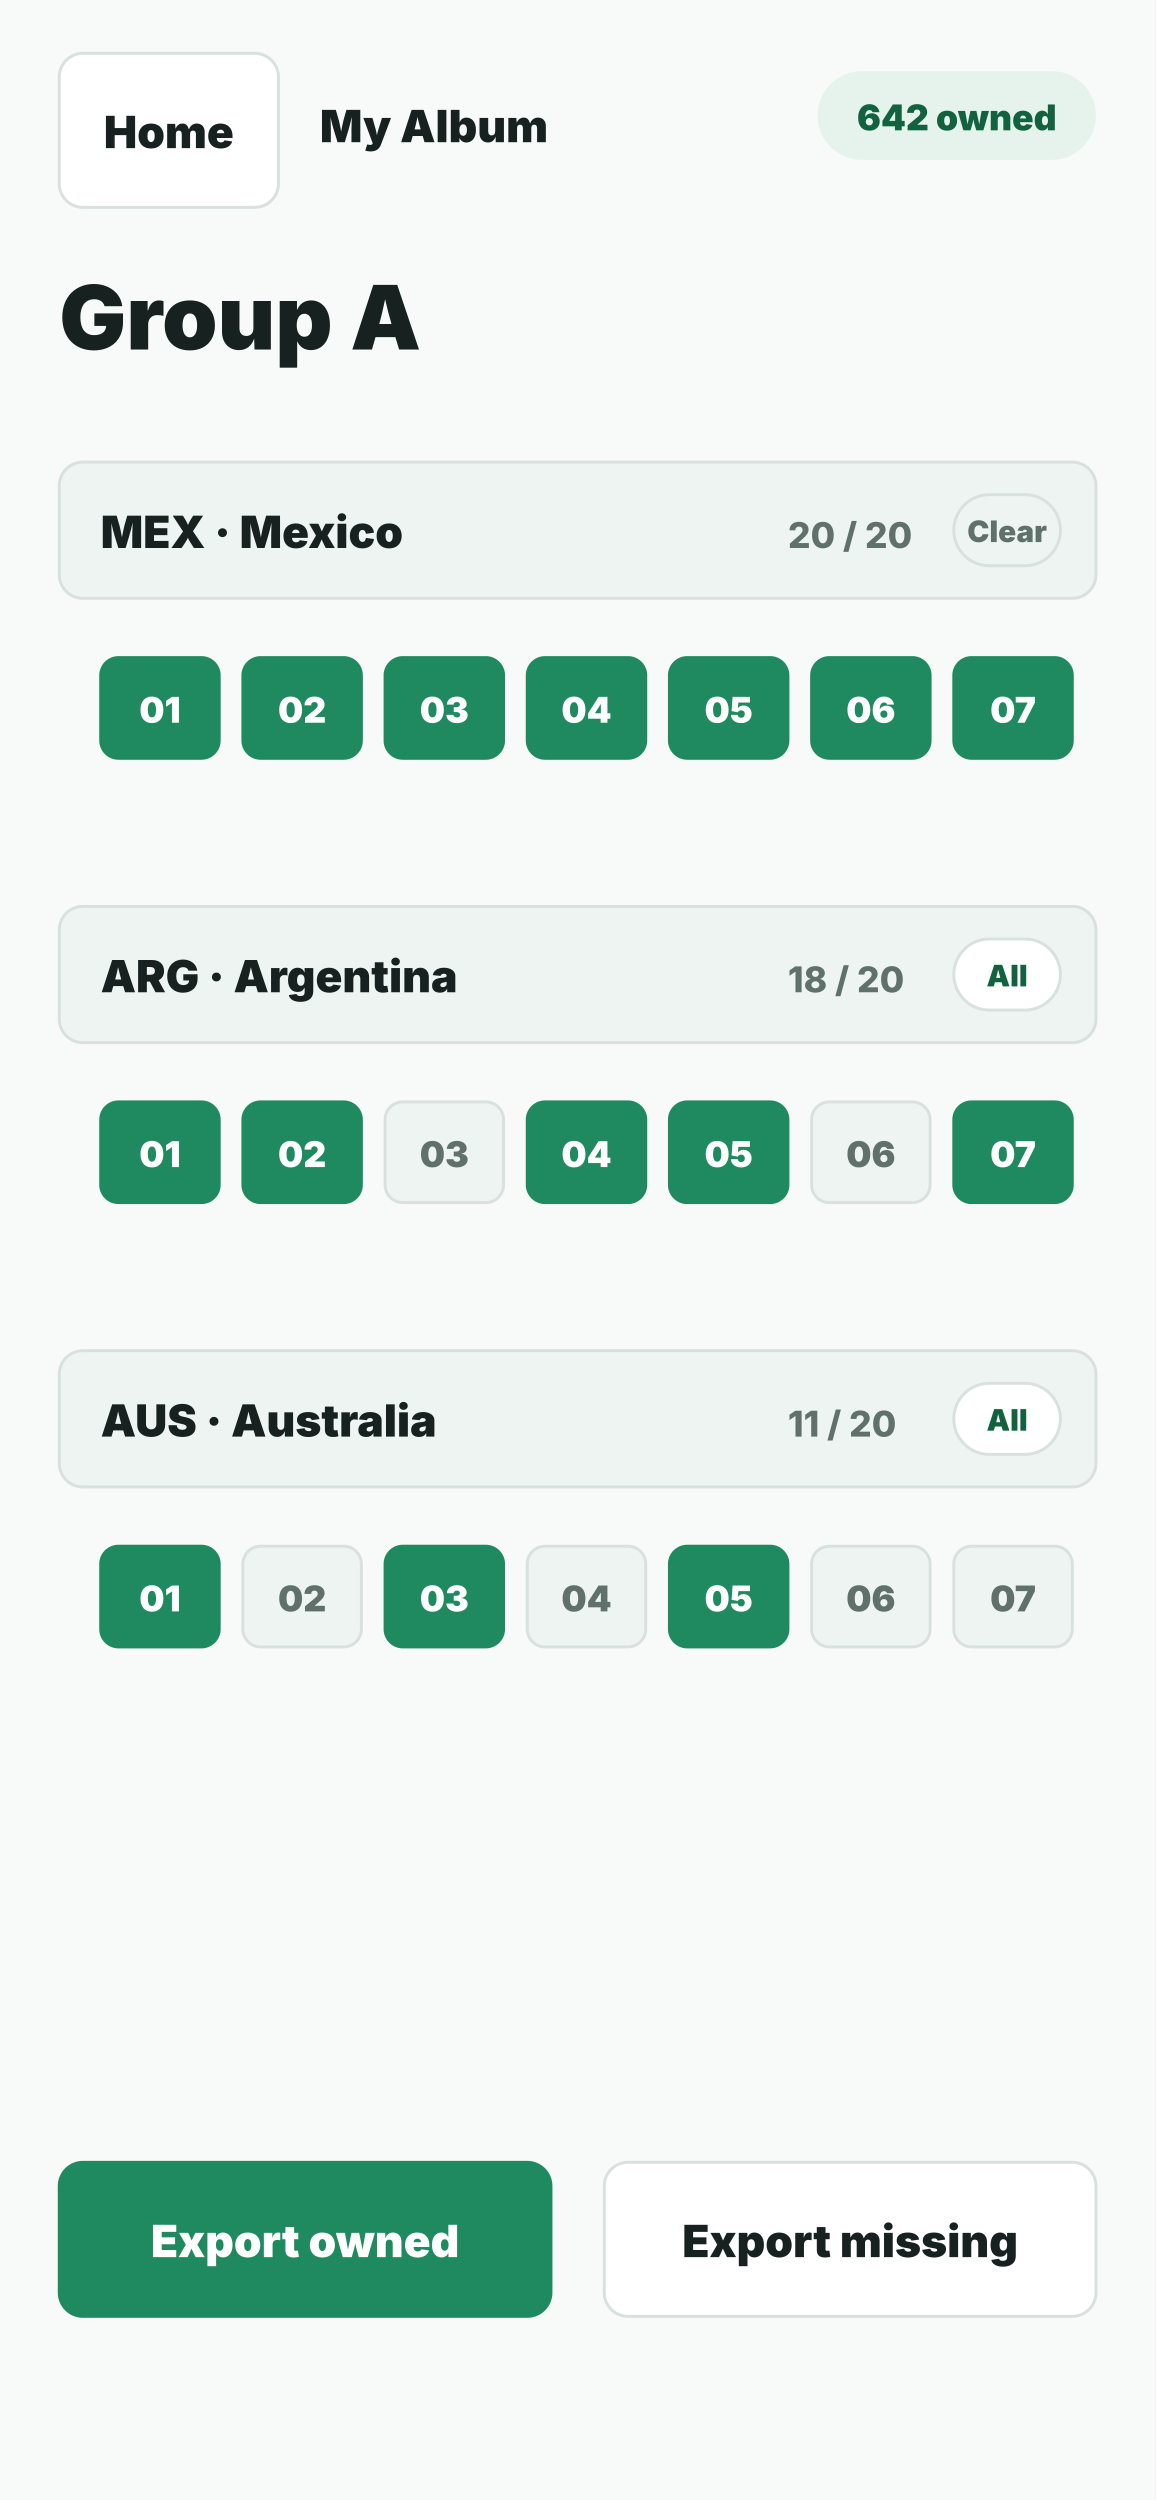
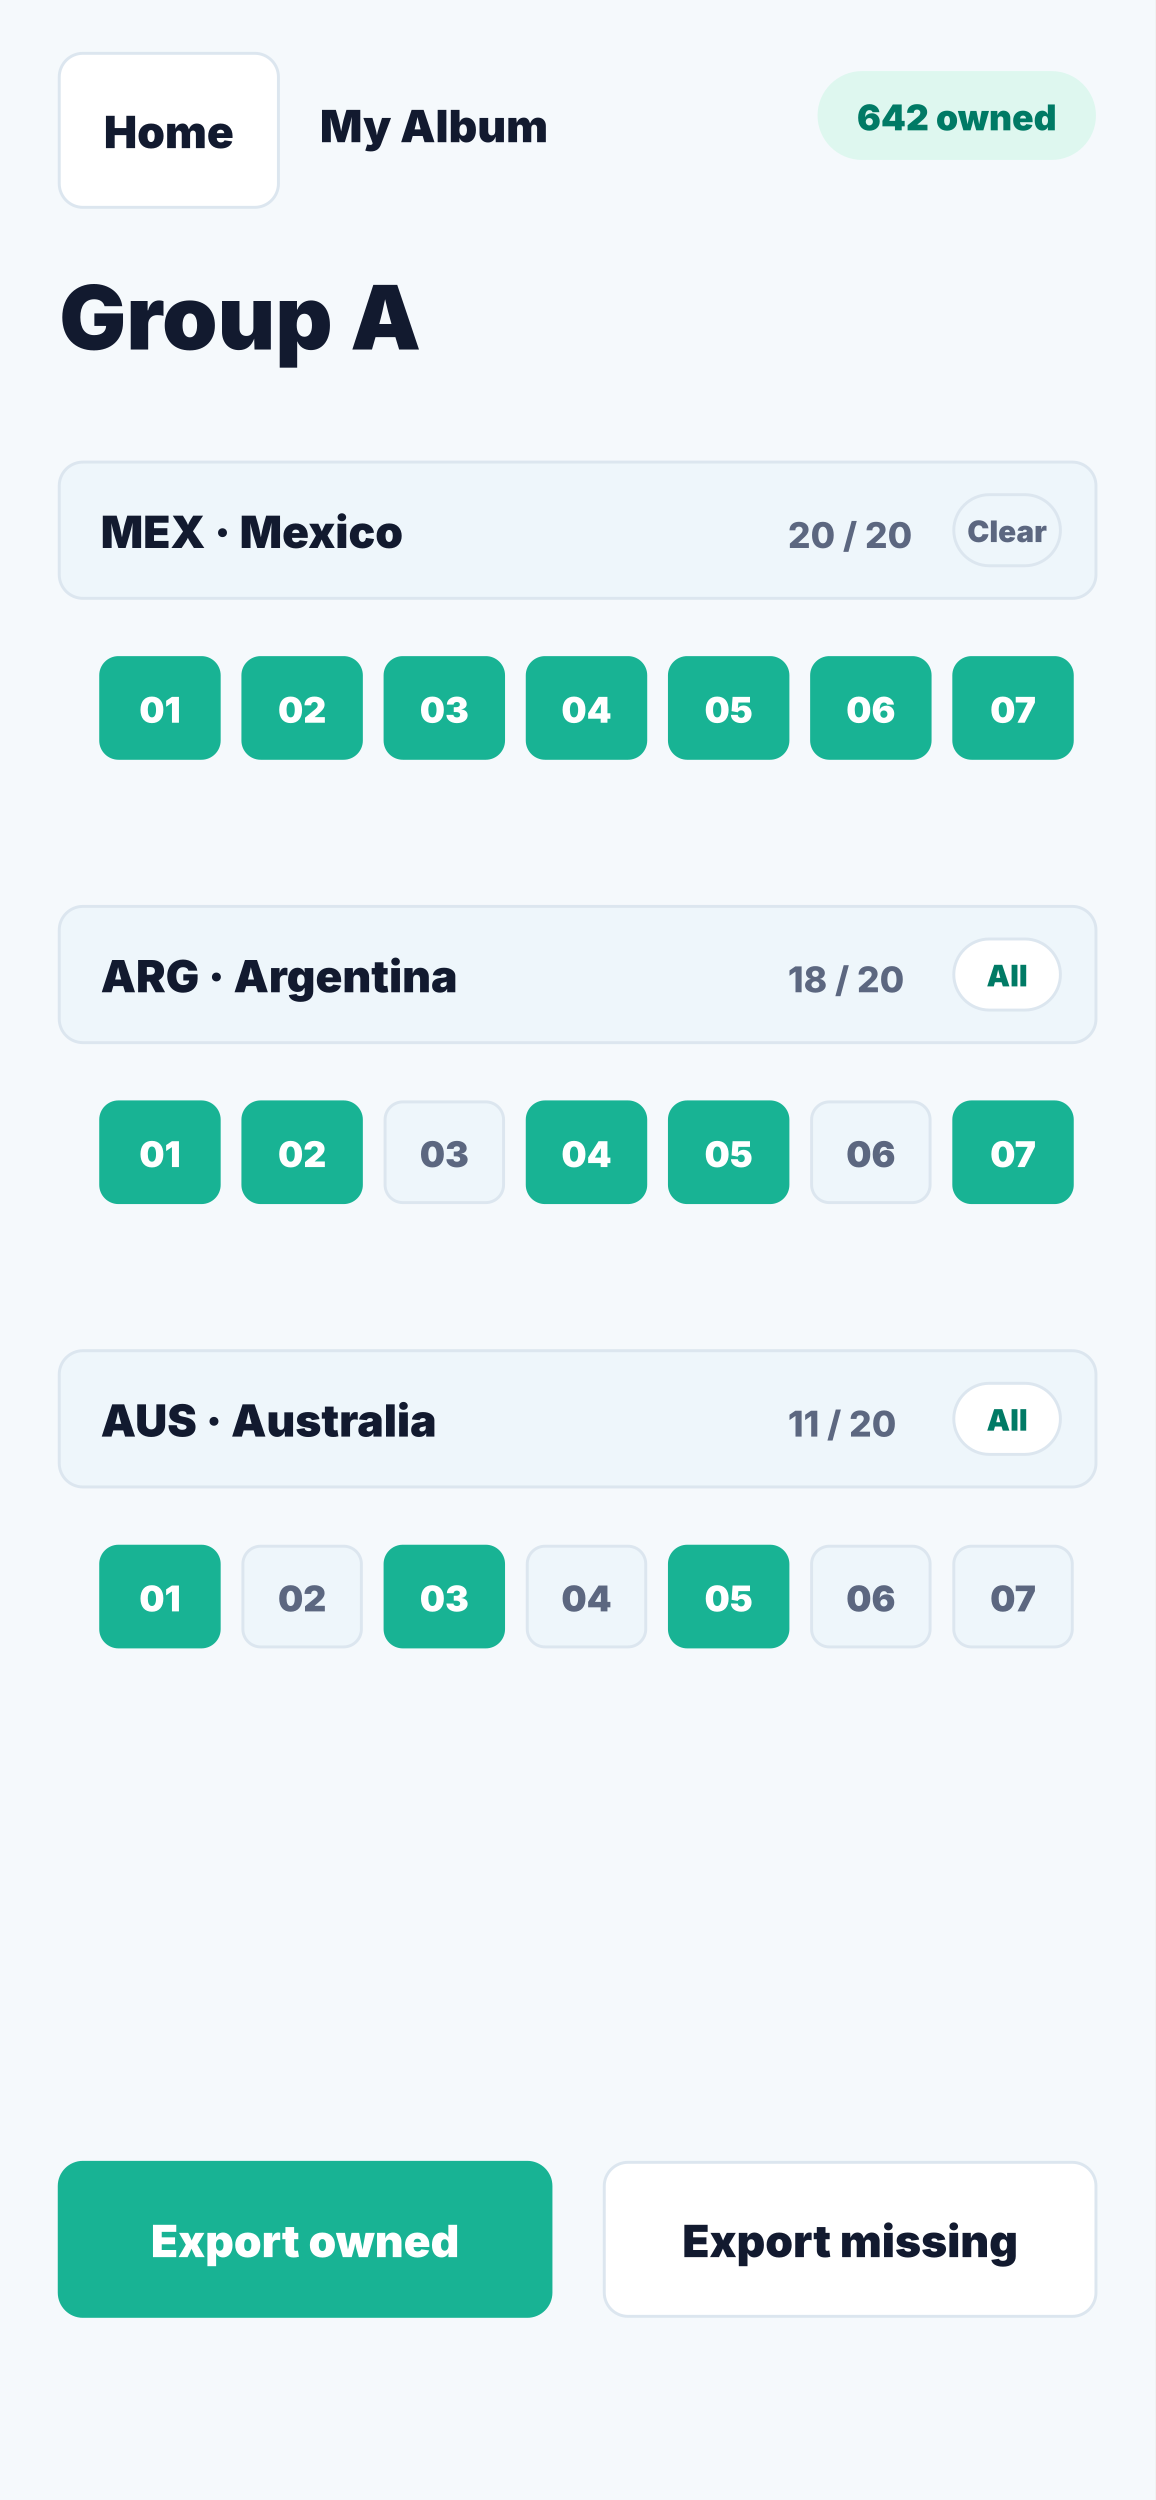
<svg xmlns="http://www.w3.org/2000/svg" width="1170" height="2532" viewBox="0 0 390 844">
-   <rect x="0" y="0" width="390" height="844" rx="0" fill="#f7faf8" stroke="none" />
-   <text x="20" y="48" fill="#17211f" font-family="Inter, ui-sans-serif, system-ui, -apple-system, BlinkMacSystemFont, Segoe UI, sans-serif" font-size="15" font-weight="900" letter-spacing="0" />
-   <rect x="20" y="18" width="74" height="52" rx="8" fill="#ffffff" stroke="#d8e1dd" />
-   <text x="57" y="50" fill="#17211f" font-family="Inter, ui-sans-serif, system-ui, -apple-system, BlinkMacSystemFont, Segoe UI, sans-serif" font-size="15" font-weight="850" letter-spacing="0" text-anchor="middle">Home</text>
-   <text x="108" y="48" fill="#17211f" font-family="Inter, ui-sans-serif, system-ui, -apple-system, BlinkMacSystemFont, Segoe UI, sans-serif" font-size="15" font-weight="900" letter-spacing="0">My Album</text>
-   <rect x="276" y="24" width="94" height="30" rx="15" fill="#e6f3ed" stroke="none" />
-   <text x="323" y="44" fill="#12613f" font-family="Inter, ui-sans-serif, system-ui, -apple-system, BlinkMacSystemFont, Segoe UI, sans-serif" font-size="12" font-weight="850" letter-spacing="0" text-anchor="middle">642 owned</text>
-   <text x="20" y="118" fill="#17211f" font-family="Inter, ui-sans-serif, system-ui, -apple-system, BlinkMacSystemFont, Segoe UI, sans-serif" font-size="30" font-weight="900" letter-spacing="0">Group A</text>
-   <rect x="20" y="156" width="350" height="46" rx="8" fill="#eef4f1" stroke="#d8e1dd" />
-   <text x="34" y="185" fill="#17211f" font-family="Inter, ui-sans-serif, system-ui, -apple-system, BlinkMacSystemFont, Segoe UI, sans-serif" font-size="15" font-weight="900" letter-spacing="0">MEX · Mexico</text>
-   <text x="266" y="185" fill="#60706b" font-family="Inter, ui-sans-serif, system-ui, -apple-system, BlinkMacSystemFont, Segoe UI, sans-serif" font-size="12" font-weight="800" letter-spacing="0">20 / 20</text>
-   <rect x="322" y="167" width="36" height="24" rx="12" fill="#eef4f1" stroke="#d8e1dd" />
-   <text x="340" y="183" fill="#60706b" font-family="Inter, ui-sans-serif, system-ui, -apple-system, BlinkMacSystemFont, Segoe UI, sans-serif" font-size="10" font-weight="900" letter-spacing="0" text-anchor="middle">Clear</text>
-   <rect x="34" y="222" width="40" height="34" rx="6" fill="#1f8a5f" stroke="#1f8a5f" />
+   <rect x="0" y="0" width="390" height="844" rx="0" fill="#f5f9fc" stroke="none" />
+   <rect x="20" y="18" width="74" height="52" rx="8" fill="#ffffff" stroke="#dce6ef" />
+   <text x="57" y="50" fill="#121a2f" font-family="Inter, ui-sans-serif, system-ui, -apple-system, BlinkMacSystemFont, Segoe UI, sans-serif" font-size="15" font-weight="850" letter-spacing="0" text-anchor="middle">Home</text>
+   <text x="108" y="48" fill="#121a2f" font-family="Inter, ui-sans-serif, system-ui, -apple-system, BlinkMacSystemFont, Segoe UI, sans-serif" font-size="15" font-weight="900" letter-spacing="0">My Album</text>
+   <rect x="276" y="24" width="94" height="30" rx="15" fill="#def7ef" stroke="none" />
+   <text x="323" y="44" fill="#007a65" font-family="Inter, ui-sans-serif, system-ui, -apple-system, BlinkMacSystemFont, Segoe UI, sans-serif" font-size="12" font-weight="850" letter-spacing="0" text-anchor="middle">642 owned</text>
+   <text x="20" y="118" fill="#121a2f" font-family="Inter, ui-sans-serif, system-ui, -apple-system, BlinkMacSystemFont, Segoe UI, sans-serif" font-size="30" font-weight="900" letter-spacing="0">Group A</text>
+   <rect x="20" y="156" width="350" height="46" rx="8" fill="#eef6fb" stroke="#dce6ef" />
+   <text x="34" y="185" fill="#121a2f" font-family="Inter, ui-sans-serif, system-ui, -apple-system, BlinkMacSystemFont, Segoe UI, sans-serif" font-size="15" font-weight="900" letter-spacing="0">MEX · Mexico</text>
+   <text x="266" y="185" fill="#5c6780" font-family="Inter, ui-sans-serif, system-ui, -apple-system, BlinkMacSystemFont, Segoe UI, sans-serif" font-size="12" font-weight="800" letter-spacing="0">20 / 20</text>
+   <rect x="322" y="167" width="36" height="24" rx="12" fill="#eef6fb" stroke="#dce6ef" />
+   <text x="340" y="183" fill="#5c6780" font-family="Inter, ui-sans-serif, system-ui, -apple-system, BlinkMacSystemFont, Segoe UI, sans-serif" font-size="10" font-weight="900" letter-spacing="0" text-anchor="middle">Clear</text>
+   <rect x="34" y="222" width="40" height="34" rx="6" fill="#18b394" stroke="#18b394" />
  <text x="54" y="244" fill="#ffffff" font-family="Inter, ui-sans-serif, system-ui, -apple-system, BlinkMacSystemFont, Segoe UI, sans-serif" font-size="12" font-weight="900" letter-spacing="0" text-anchor="middle">01</text>
-   <rect x="82" y="222" width="40" height="34" rx="6" fill="#1f8a5f" stroke="#1f8a5f" />
+   <rect x="82" y="222" width="40" height="34" rx="6" fill="#18b394" stroke="#18b394" />
  <text x="102" y="244" fill="#ffffff" font-family="Inter, ui-sans-serif, system-ui, -apple-system, BlinkMacSystemFont, Segoe UI, sans-serif" font-size="12" font-weight="900" letter-spacing="0" text-anchor="middle">02</text>
-   <rect x="130" y="222" width="40" height="34" rx="6" fill="#1f8a5f" stroke="#1f8a5f" />
+   <rect x="130" y="222" width="40" height="34" rx="6" fill="#18b394" stroke="#18b394" />
  <text x="150" y="244" fill="#ffffff" font-family="Inter, ui-sans-serif, system-ui, -apple-system, BlinkMacSystemFont, Segoe UI, sans-serif" font-size="12" font-weight="900" letter-spacing="0" text-anchor="middle">03</text>
-   <rect x="178" y="222" width="40" height="34" rx="6" fill="#1f8a5f" stroke="#1f8a5f" />
+   <rect x="178" y="222" width="40" height="34" rx="6" fill="#18b394" stroke="#18b394" />
  <text x="198" y="244" fill="#ffffff" font-family="Inter, ui-sans-serif, system-ui, -apple-system, BlinkMacSystemFont, Segoe UI, sans-serif" font-size="12" font-weight="900" letter-spacing="0" text-anchor="middle">04</text>
-   <rect x="226" y="222" width="40" height="34" rx="6" fill="#1f8a5f" stroke="#1f8a5f" />
+   <rect x="226" y="222" width="40" height="34" rx="6" fill="#18b394" stroke="#18b394" />
  <text x="246" y="244" fill="#ffffff" font-family="Inter, ui-sans-serif, system-ui, -apple-system, BlinkMacSystemFont, Segoe UI, sans-serif" font-size="12" font-weight="900" letter-spacing="0" text-anchor="middle">05</text>
-   <rect x="274" y="222" width="40" height="34" rx="6" fill="#1f8a5f" stroke="#1f8a5f" />
+   <rect x="274" y="222" width="40" height="34" rx="6" fill="#18b394" stroke="#18b394" />
  <text x="294" y="244" fill="#ffffff" font-family="Inter, ui-sans-serif, system-ui, -apple-system, BlinkMacSystemFont, Segoe UI, sans-serif" font-size="12" font-weight="900" letter-spacing="0" text-anchor="middle">06</text>
-   <rect x="322" y="222" width="40" height="34" rx="6" fill="#1f8a5f" stroke="#1f8a5f" />
+   <rect x="322" y="222" width="40" height="34" rx="6" fill="#18b394" stroke="#18b394" />
  <text x="342" y="244" fill="#ffffff" font-family="Inter, ui-sans-serif, system-ui, -apple-system, BlinkMacSystemFont, Segoe UI, sans-serif" font-size="12" font-weight="900" letter-spacing="0" text-anchor="middle">07</text>
-   <rect x="20" y="306" width="350" height="46" rx="8" fill="#eef4f1" stroke="#d8e1dd" />
-   <text x="34" y="335" fill="#17211f" font-family="Inter, ui-sans-serif, system-ui, -apple-system, BlinkMacSystemFont, Segoe UI, sans-serif" font-size="15" font-weight="900" letter-spacing="0">ARG · Argentina</text>
-   <text x="266" y="335" fill="#60706b" font-family="Inter, ui-sans-serif, system-ui, -apple-system, BlinkMacSystemFont, Segoe UI, sans-serif" font-size="12" font-weight="800" letter-spacing="0">18 / 20</text>
-   <rect x="322" y="317" width="36" height="24" rx="12" fill="#ffffff" stroke="#d8e1dd" />
-   <text x="340" y="333" fill="#12613f" font-family="Inter, ui-sans-serif, system-ui, -apple-system, BlinkMacSystemFont, Segoe UI, sans-serif" font-size="10" font-weight="900" letter-spacing="0" text-anchor="middle">All</text>
-   <rect x="34" y="372" width="40" height="34" rx="6" fill="#1f8a5f" stroke="#1f8a5f" />
+   <rect x="20" y="306" width="350" height="46" rx="8" fill="#eef6fb" stroke="#dce6ef" />
+   <text x="34" y="335" fill="#121a2f" font-family="Inter, ui-sans-serif, system-ui, -apple-system, BlinkMacSystemFont, Segoe UI, sans-serif" font-size="15" font-weight="900" letter-spacing="0">ARG · Argentina</text>
+   <text x="266" y="335" fill="#5c6780" font-family="Inter, ui-sans-serif, system-ui, -apple-system, BlinkMacSystemFont, Segoe UI, sans-serif" font-size="12" font-weight="800" letter-spacing="0">18 / 20</text>
+   <rect x="322" y="317" width="36" height="24" rx="12" fill="#ffffff" stroke="#dce6ef" />
+   <text x="340" y="333" fill="#007a65" font-family="Inter, ui-sans-serif, system-ui, -apple-system, BlinkMacSystemFont, Segoe UI, sans-serif" font-size="10" font-weight="900" letter-spacing="0" text-anchor="middle">All</text>
+   <rect x="34" y="372" width="40" height="34" rx="6" fill="#18b394" stroke="#18b394" />
  <text x="54" y="394" fill="#ffffff" font-family="Inter, ui-sans-serif, system-ui, -apple-system, BlinkMacSystemFont, Segoe UI, sans-serif" font-size="12" font-weight="900" letter-spacing="0" text-anchor="middle">01</text>
-   <rect x="82" y="372" width="40" height="34" rx="6" fill="#1f8a5f" stroke="#1f8a5f" />
+   <rect x="82" y="372" width="40" height="34" rx="6" fill="#18b394" stroke="#18b394" />
  <text x="102" y="394" fill="#ffffff" font-family="Inter, ui-sans-serif, system-ui, -apple-system, BlinkMacSystemFont, Segoe UI, sans-serif" font-size="12" font-weight="900" letter-spacing="0" text-anchor="middle">02</text>
-   <rect x="130" y="372" width="40" height="34" rx="6" fill="#eef4f1" stroke="#d8e1dd" />
-   <text x="150" y="394" fill="#60706b" font-family="Inter, ui-sans-serif, system-ui, -apple-system, BlinkMacSystemFont, Segoe UI, sans-serif" font-size="12" font-weight="900" letter-spacing="0" text-anchor="middle">03</text>
-   <rect x="178" y="372" width="40" height="34" rx="6" fill="#1f8a5f" stroke="#1f8a5f" />
+   <rect x="130" y="372" width="40" height="34" rx="6" fill="#eef6fb" stroke="#dce6ef" />
+   <text x="150" y="394" fill="#5c6780" font-family="Inter, ui-sans-serif, system-ui, -apple-system, BlinkMacSystemFont, Segoe UI, sans-serif" font-size="12" font-weight="900" letter-spacing="0" text-anchor="middle">03</text>
+   <rect x="178" y="372" width="40" height="34" rx="6" fill="#18b394" stroke="#18b394" />
  <text x="198" y="394" fill="#ffffff" font-family="Inter, ui-sans-serif, system-ui, -apple-system, BlinkMacSystemFont, Segoe UI, sans-serif" font-size="12" font-weight="900" letter-spacing="0" text-anchor="middle">04</text>
-   <rect x="226" y="372" width="40" height="34" rx="6" fill="#1f8a5f" stroke="#1f8a5f" />
+   <rect x="226" y="372" width="40" height="34" rx="6" fill="#18b394" stroke="#18b394" />
  <text x="246" y="394" fill="#ffffff" font-family="Inter, ui-sans-serif, system-ui, -apple-system, BlinkMacSystemFont, Segoe UI, sans-serif" font-size="12" font-weight="900" letter-spacing="0" text-anchor="middle">05</text>
-   <rect x="274" y="372" width="40" height="34" rx="6" fill="#eef4f1" stroke="#d8e1dd" />
-   <text x="294" y="394" fill="#60706b" font-family="Inter, ui-sans-serif, system-ui, -apple-system, BlinkMacSystemFont, Segoe UI, sans-serif" font-size="12" font-weight="900" letter-spacing="0" text-anchor="middle">06</text>
-   <rect x="322" y="372" width="40" height="34" rx="6" fill="#1f8a5f" stroke="#1f8a5f" />
+   <rect x="274" y="372" width="40" height="34" rx="6" fill="#eef6fb" stroke="#dce6ef" />
+   <text x="294" y="394" fill="#5c6780" font-family="Inter, ui-sans-serif, system-ui, -apple-system, BlinkMacSystemFont, Segoe UI, sans-serif" font-size="12" font-weight="900" letter-spacing="0" text-anchor="middle">06</text>
+   <rect x="322" y="372" width="40" height="34" rx="6" fill="#18b394" stroke="#18b394" />
  <text x="342" y="394" fill="#ffffff" font-family="Inter, ui-sans-serif, system-ui, -apple-system, BlinkMacSystemFont, Segoe UI, sans-serif" font-size="12" font-weight="900" letter-spacing="0" text-anchor="middle">07</text>
-   <rect x="20" y="456" width="350" height="46" rx="8" fill="#eef4f1" stroke="#d8e1dd" />
-   <text x="34" y="485" fill="#17211f" font-family="Inter, ui-sans-serif, system-ui, -apple-system, BlinkMacSystemFont, Segoe UI, sans-serif" font-size="15" font-weight="900" letter-spacing="0">AUS · Australia</text>
-   <text x="266" y="485" fill="#60706b" font-family="Inter, ui-sans-serif, system-ui, -apple-system, BlinkMacSystemFont, Segoe UI, sans-serif" font-size="12" font-weight="800" letter-spacing="0">11 / 20</text>
-   <rect x="322" y="467" width="36" height="24" rx="12" fill="#ffffff" stroke="#d8e1dd" />
-   <text x="340" y="483" fill="#12613f" font-family="Inter, ui-sans-serif, system-ui, -apple-system, BlinkMacSystemFont, Segoe UI, sans-serif" font-size="10" font-weight="900" letter-spacing="0" text-anchor="middle">All</text>
-   <rect x="34" y="522" width="40" height="34" rx="6" fill="#1f8a5f" stroke="#1f8a5f" />
+   <rect x="20" y="456" width="350" height="46" rx="8" fill="#eef6fb" stroke="#dce6ef" />
+   <text x="34" y="485" fill="#121a2f" font-family="Inter, ui-sans-serif, system-ui, -apple-system, BlinkMacSystemFont, Segoe UI, sans-serif" font-size="15" font-weight="900" letter-spacing="0">AUS · Australia</text>
+   <text x="266" y="485" fill="#5c6780" font-family="Inter, ui-sans-serif, system-ui, -apple-system, BlinkMacSystemFont, Segoe UI, sans-serif" font-size="12" font-weight="800" letter-spacing="0">11 / 20</text>
+   <rect x="322" y="467" width="36" height="24" rx="12" fill="#ffffff" stroke="#dce6ef" />
+   <text x="340" y="483" fill="#007a65" font-family="Inter, ui-sans-serif, system-ui, -apple-system, BlinkMacSystemFont, Segoe UI, sans-serif" font-size="10" font-weight="900" letter-spacing="0" text-anchor="middle">All</text>
+   <rect x="34" y="522" width="40" height="34" rx="6" fill="#18b394" stroke="#18b394" />
  <text x="54" y="544" fill="#ffffff" font-family="Inter, ui-sans-serif, system-ui, -apple-system, BlinkMacSystemFont, Segoe UI, sans-serif" font-size="12" font-weight="900" letter-spacing="0" text-anchor="middle">01</text>
-   <rect x="82" y="522" width="40" height="34" rx="6" fill="#eef4f1" stroke="#d8e1dd" />
-   <text x="102" y="544" fill="#60706b" font-family="Inter, ui-sans-serif, system-ui, -apple-system, BlinkMacSystemFont, Segoe UI, sans-serif" font-size="12" font-weight="900" letter-spacing="0" text-anchor="middle">02</text>
-   <rect x="130" y="522" width="40" height="34" rx="6" fill="#1f8a5f" stroke="#1f8a5f" />
+   <rect x="82" y="522" width="40" height="34" rx="6" fill="#eef6fb" stroke="#dce6ef" />
+   <text x="102" y="544" fill="#5c6780" font-family="Inter, ui-sans-serif, system-ui, -apple-system, BlinkMacSystemFont, Segoe UI, sans-serif" font-size="12" font-weight="900" letter-spacing="0" text-anchor="middle">02</text>
+   <rect x="130" y="522" width="40" height="34" rx="6" fill="#18b394" stroke="#18b394" />
  <text x="150" y="544" fill="#ffffff" font-family="Inter, ui-sans-serif, system-ui, -apple-system, BlinkMacSystemFont, Segoe UI, sans-serif" font-size="12" font-weight="900" letter-spacing="0" text-anchor="middle">03</text>
-   <rect x="178" y="522" width="40" height="34" rx="6" fill="#eef4f1" stroke="#d8e1dd" />
-   <text x="198" y="544" fill="#60706b" font-family="Inter, ui-sans-serif, system-ui, -apple-system, BlinkMacSystemFont, Segoe UI, sans-serif" font-size="12" font-weight="900" letter-spacing="0" text-anchor="middle">04</text>
-   <rect x="226" y="522" width="40" height="34" rx="6" fill="#1f8a5f" stroke="#1f8a5f" />
+   <rect x="178" y="522" width="40" height="34" rx="6" fill="#eef6fb" stroke="#dce6ef" />
+   <text x="198" y="544" fill="#5c6780" font-family="Inter, ui-sans-serif, system-ui, -apple-system, BlinkMacSystemFont, Segoe UI, sans-serif" font-size="12" font-weight="900" letter-spacing="0" text-anchor="middle">04</text>
+   <rect x="226" y="522" width="40" height="34" rx="6" fill="#18b394" stroke="#18b394" />
  <text x="246" y="544" fill="#ffffff" font-family="Inter, ui-sans-serif, system-ui, -apple-system, BlinkMacSystemFont, Segoe UI, sans-serif" font-size="12" font-weight="900" letter-spacing="0" text-anchor="middle">05</text>
-   <rect x="274" y="522" width="40" height="34" rx="6" fill="#eef4f1" stroke="#d8e1dd" />
-   <text x="294" y="544" fill="#60706b" font-family="Inter, ui-sans-serif, system-ui, -apple-system, BlinkMacSystemFont, Segoe UI, sans-serif" font-size="12" font-weight="900" letter-spacing="0" text-anchor="middle">06</text>
-   <rect x="322" y="522" width="40" height="34" rx="6" fill="#eef4f1" stroke="#d8e1dd" />
-   <text x="342" y="544" fill="#60706b" font-family="Inter, ui-sans-serif, system-ui, -apple-system, BlinkMacSystemFont, Segoe UI, sans-serif" font-size="12" font-weight="900" letter-spacing="0" text-anchor="middle">07</text>
-   <rect x="20" y="730" width="166" height="52" rx="8" fill="#1f8a5f" stroke="#1f8a5f" />
+   <rect x="274" y="522" width="40" height="34" rx="6" fill="#eef6fb" stroke="#dce6ef" />
+   <text x="294" y="544" fill="#5c6780" font-family="Inter, ui-sans-serif, system-ui, -apple-system, BlinkMacSystemFont, Segoe UI, sans-serif" font-size="12" font-weight="900" letter-spacing="0" text-anchor="middle">06</text>
+   <rect x="322" y="522" width="40" height="34" rx="6" fill="#eef6fb" stroke="#dce6ef" />
+   <text x="342" y="544" fill="#5c6780" font-family="Inter, ui-sans-serif, system-ui, -apple-system, BlinkMacSystemFont, Segoe UI, sans-serif" font-size="12" font-weight="900" letter-spacing="0" text-anchor="middle">07</text>
+   <rect x="20" y="730" width="166" height="52" rx="8" fill="#18b394" stroke="#18b394" />
  <text x="103" y="762" fill="#ffffff" font-family="Inter, ui-sans-serif, system-ui, -apple-system, BlinkMacSystemFont, Segoe UI, sans-serif" font-size="15" font-weight="850" letter-spacing="0" text-anchor="middle">Export owned</text>
-   <rect x="204" y="730" width="166" height="52" rx="8" fill="#ffffff" stroke="#d8e1dd" />
-   <text x="287" y="762" fill="#17211f" font-family="Inter, ui-sans-serif, system-ui, -apple-system, BlinkMacSystemFont, Segoe UI, sans-serif" font-size="15" font-weight="850" letter-spacing="0" text-anchor="middle">Export missing</text>
+   <rect x="204" y="730" width="166" height="52" rx="8" fill="#ffffff" stroke="#dce6ef" />
+   <text x="287" y="762" fill="#121a2f" font-family="Inter, ui-sans-serif, system-ui, -apple-system, BlinkMacSystemFont, Segoe UI, sans-serif" font-size="15" font-weight="850" letter-spacing="0" text-anchor="middle">Export missing</text>
</svg>
